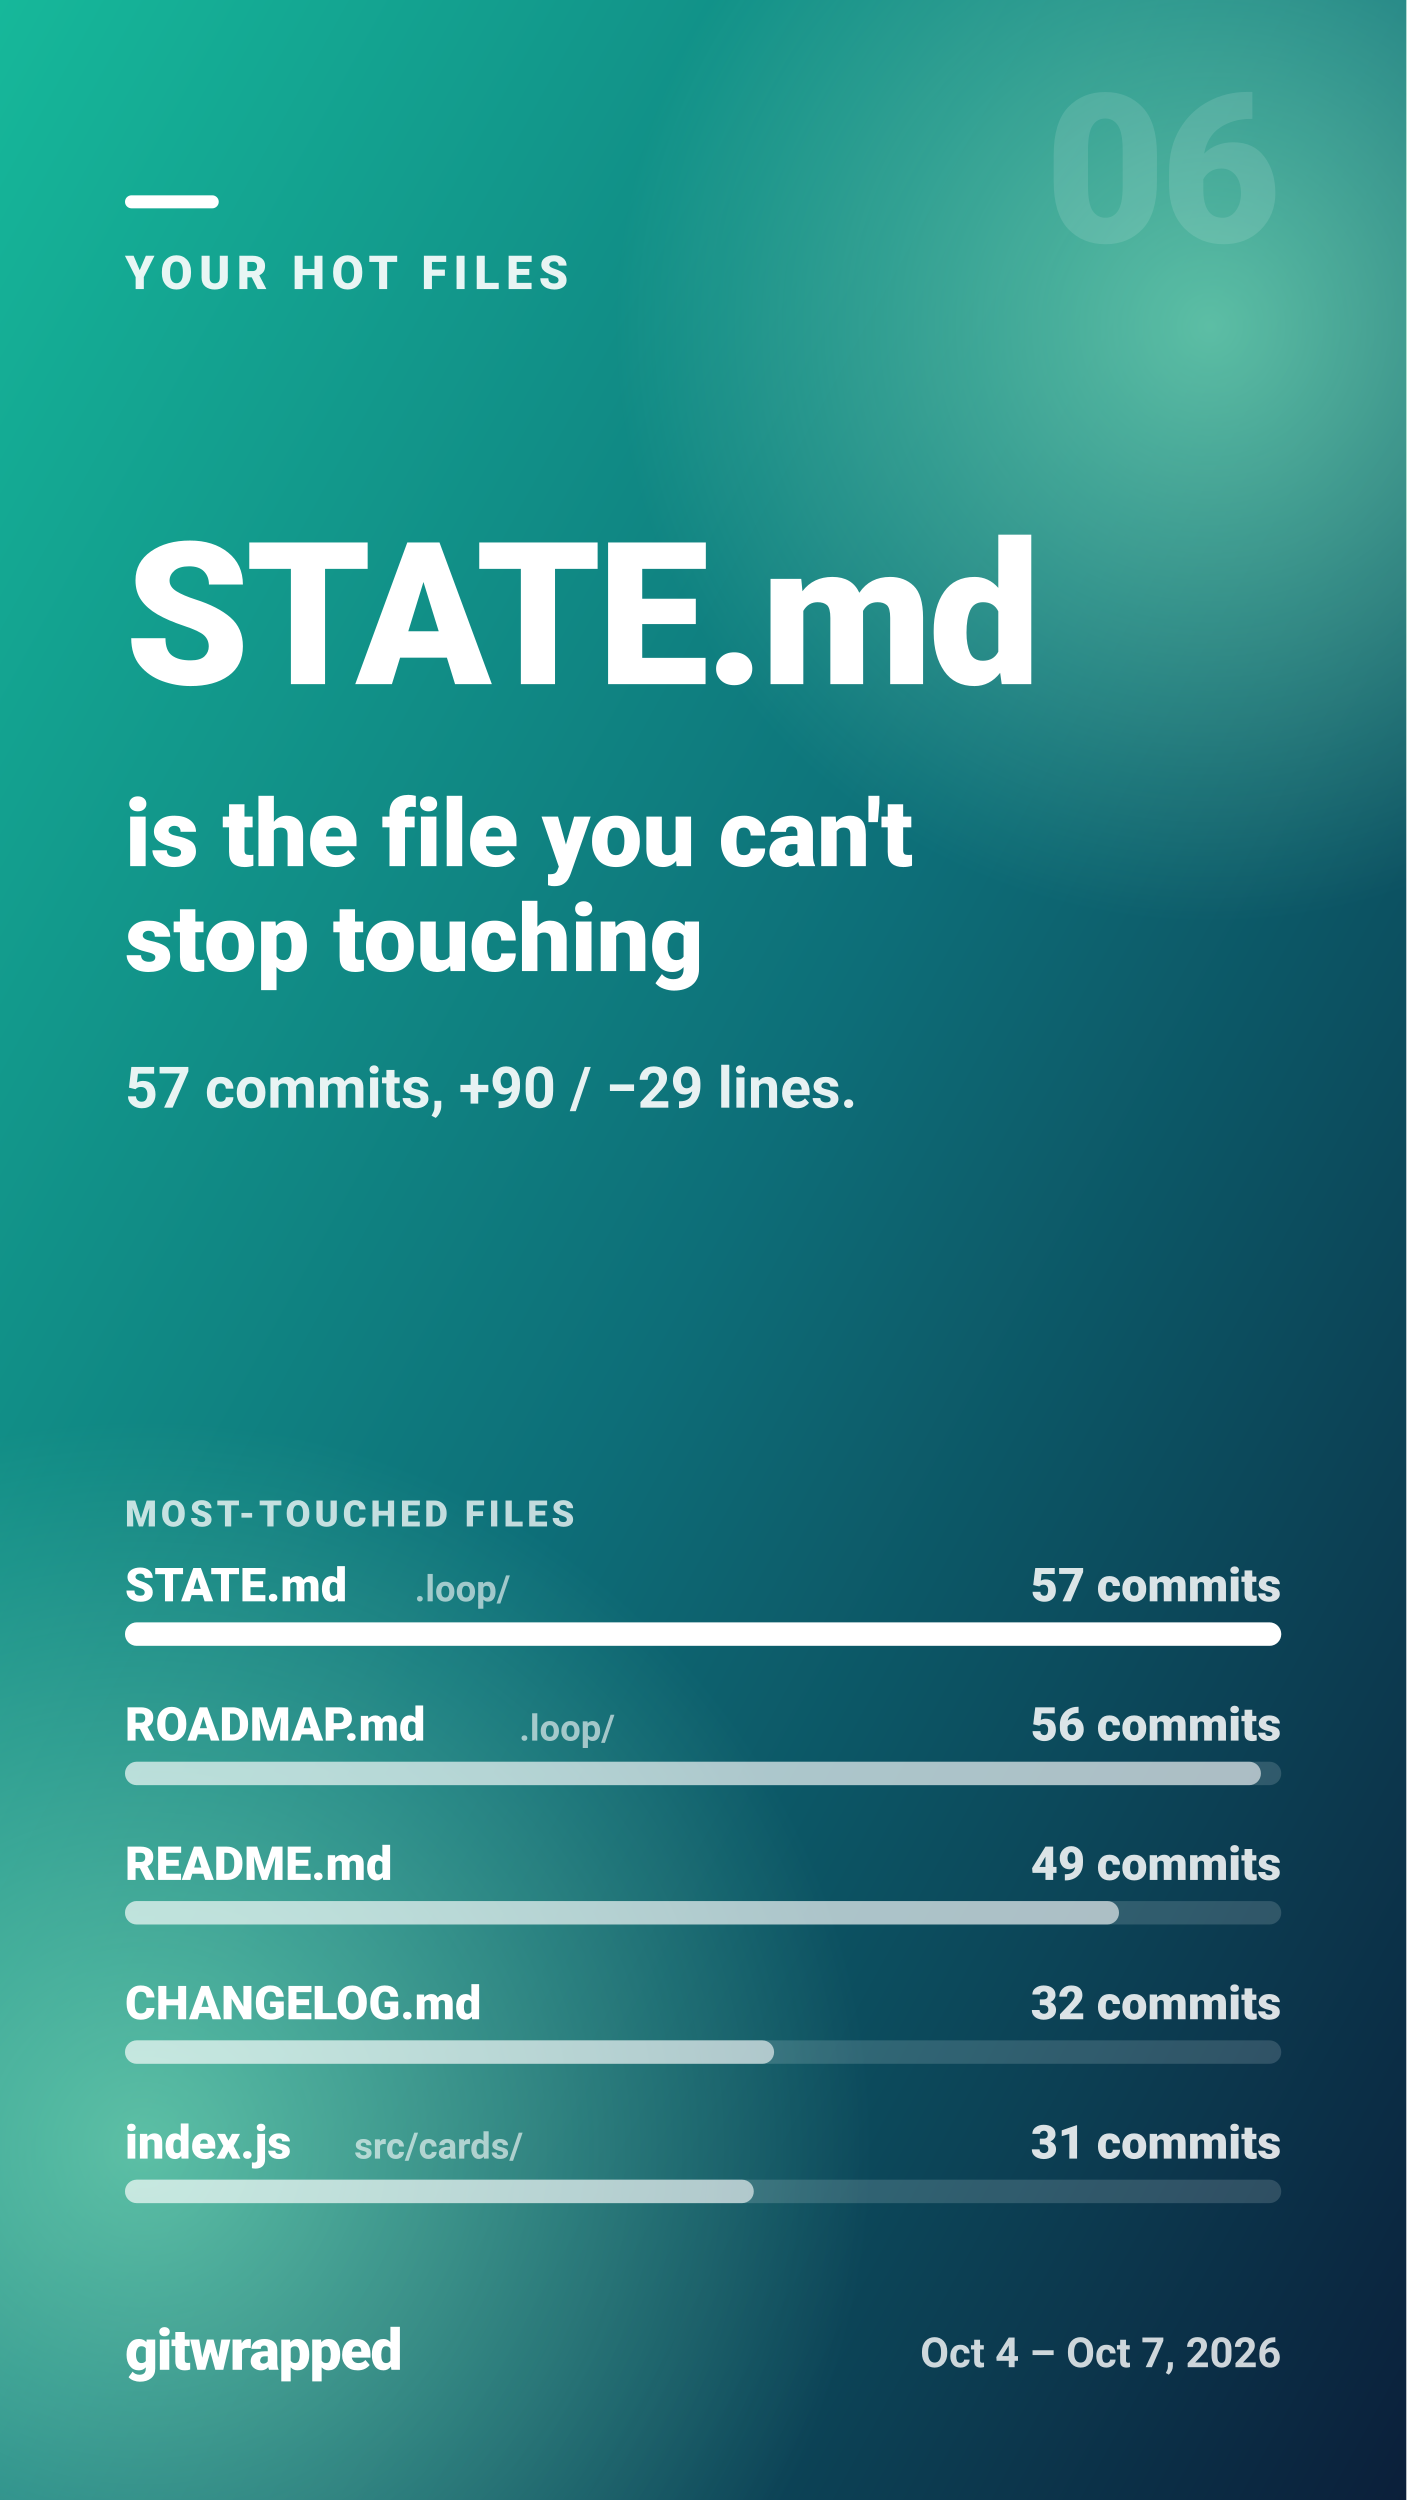
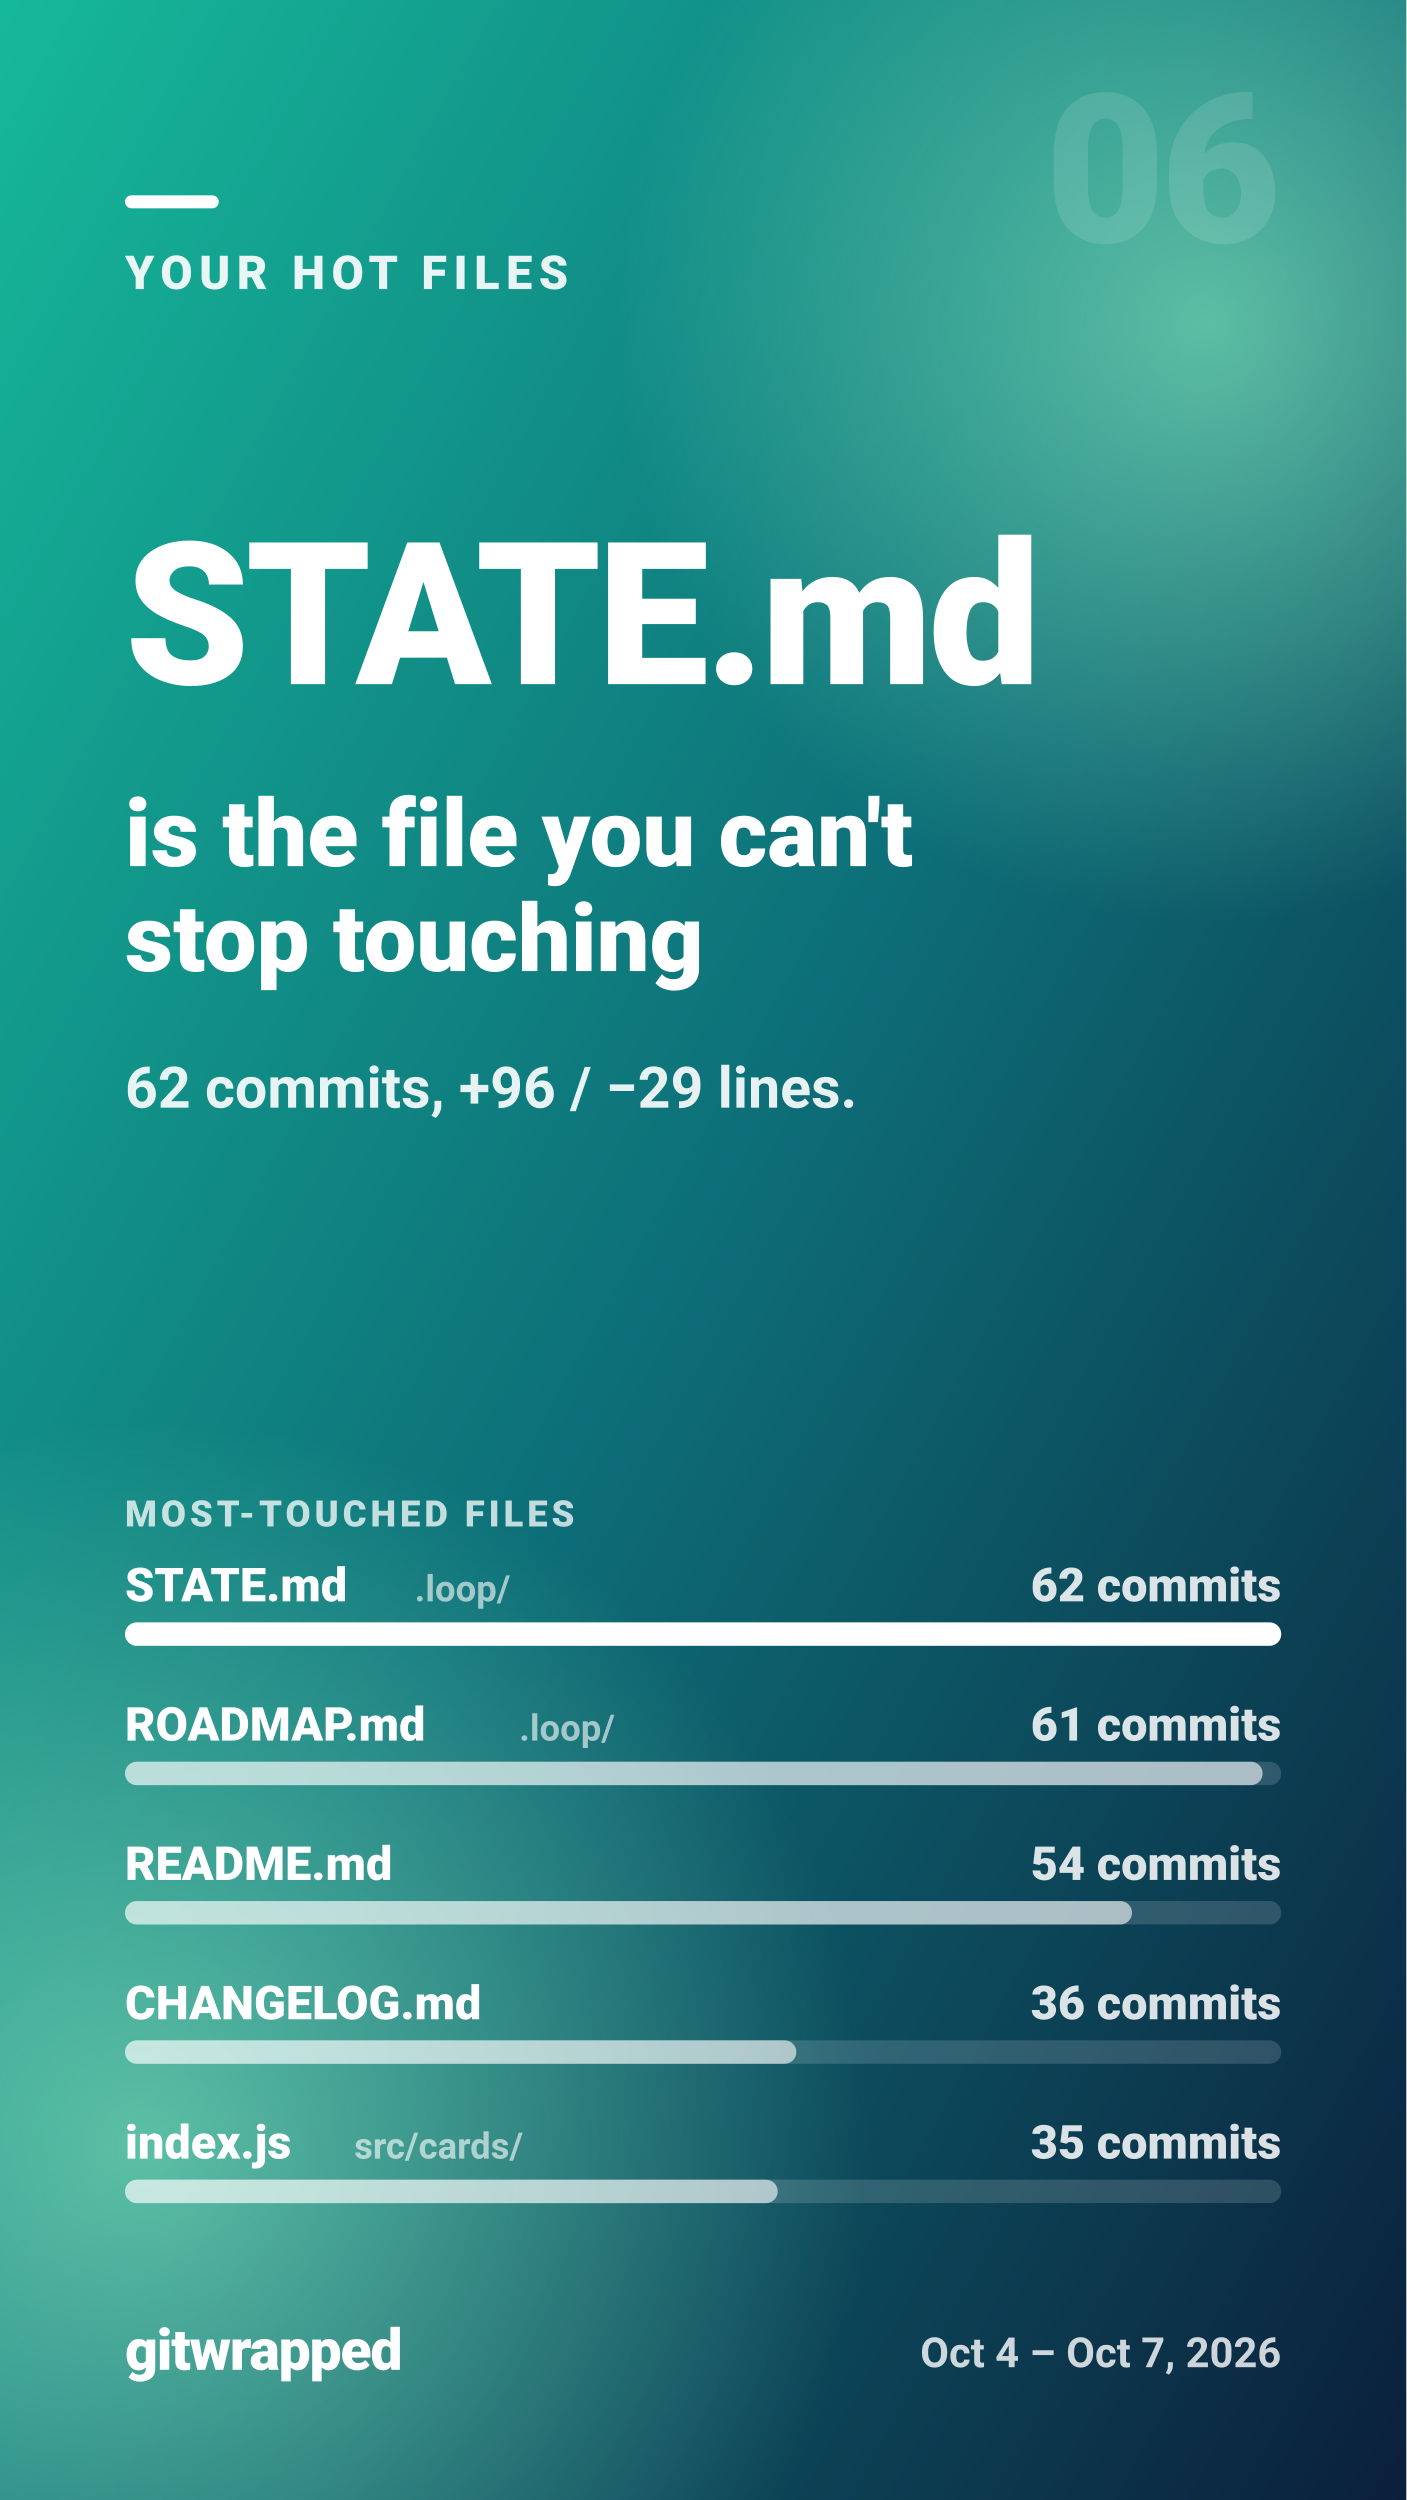
<svg xmlns="http://www.w3.org/2000/svg" width="1080" height="1920" viewBox="0 0 1080 1920" role="img" aria-label="YOUR HOT FILES — STATE.md — is the file you can't stop touching">
  <defs>
    <linearGradient id="gw-hot-files-bg" x1="0" y1="0" x2="1" y2="1">
      <stop offset="0.00" stop-color="#16b89a" />
      <stop offset="0.50" stop-color="#0d6e78" />
      <stop offset="1.00" stop-color="#0b1f3a" />
    </linearGradient>
    <radialGradient id="gw-hot-files-glow">
      <stop offset="0" stop-color="#9dffc9" stop-opacity="0.55" />
      <stop offset="1" stop-color="#9dffc9" stop-opacity="0" />
    </radialGradient>
  </defs>
  <rect width="1080" height="1920" fill="url(#gw-hot-files-bg)" />
  <circle cx="930" cy="250" r="460" fill="url(#gw-hot-files-glow)" />
  <circle cx="110" cy="1650" r="560" fill="url(#gw-hot-files-glow)" />
  <g fill="#ffffff" font-family="system-ui, -apple-system, 'Segoe UI', Roboto, Helvetica, Arial, sans-serif">
    <text x="984" y="186" font-size="160" font-weight="900" fill-opacity="0.12" text-anchor="end" letter-spacing="-4">06</text>
    <rect x="96" y="150" width="72" height="10" rx="5" fill="#ffffff" />
    <text x="96" y="222" font-size="36" font-weight="800" fill-opacity="0.9" letter-spacing="5">YOUR HOT FILES</text>
    <text x="96" y="525.4" font-size="153" font-weight="900" letter-spacing="-3.1">STATE.md</text>
    <text x="96" y="665.2" font-size="72" font-weight="800">is the file you can't</text>
    <text x="96" y="745.8" font-size="72" font-weight="800">stop touching</text>
-     <text x="96" y="850.7" font-size="44" font-weight="600" fill-opacity="0.9">57 commits, +90 / −29 lines.</text>
+     <text x="96" y="850.7" font-size="44" font-weight="600" fill-opacity="0.9">62 commits, +96 / −29 lines.</text>
    <text x="96" y="1172.3" font-size="28" font-weight="800" fill-opacity="0.75" letter-spacing="3">MOST-TOUCHED FILES</text>
    <g>
      <text x="96" y="1229.8" font-size="36" font-weight="800">STATE.md</text>
      <text x="318.5" y="1229.8" font-size="28" font-weight="600" fill-opacity="0.6">.loop/</text>
-       <text x="984" y="1229.8" font-size="36" font-weight="800" fill-opacity="0.85" text-anchor="end">57 commits</text>
+       <text x="984" y="1229.8" font-size="36" font-weight="800" fill-opacity="0.85" text-anchor="end">62 commits</text>
      <rect x="96" y="1246" width="888" height="18" rx="9" fill-opacity="0.15" />
      <rect x="96" y="1246" width="888" height="18" rx="9" />
    </g>
    <g>
      <text x="96" y="1336.8" font-size="36" font-weight="800">ROADMAP.md</text>
      <text x="398.8" y="1336.8" font-size="28" font-weight="600" fill-opacity="0.6">.loop/</text>
-       <text x="984" y="1336.8" font-size="36" font-weight="800" fill-opacity="0.85" text-anchor="end">56 commits</text>
+       <text x="984" y="1336.8" font-size="36" font-weight="800" fill-opacity="0.85" text-anchor="end">61 commits</text>
      <rect x="96" y="1353" width="888" height="18" rx="9" fill-opacity="0.15" />
-       <rect x="96" y="1353" width="872.4" height="18" rx="9" fill-opacity="0.6" />
+       <rect x="96" y="1353" width="873.7" height="18" rx="9" fill-opacity="0.6" />
    </g>
    <g>
      <text x="96" y="1443.8" font-size="36" font-weight="800">README.md</text>
-       <text x="984" y="1443.8" font-size="36" font-weight="800" fill-opacity="0.85" text-anchor="end">49 commits</text>
+       <text x="984" y="1443.8" font-size="36" font-weight="800" fill-opacity="0.85" text-anchor="end">54 commits</text>
      <rect x="96" y="1460" width="888" height="18" rx="9" fill-opacity="0.15" />
-       <rect x="96" y="1460" width="763.4" height="18" rx="9" fill-opacity="0.6" />
+       <rect x="96" y="1460" width="773.4" height="18" rx="9" fill-opacity="0.6" />
    </g>
    <g>
      <text x="96" y="1550.8" font-size="36" font-weight="800">CHANGELOG.md</text>
-       <text x="984" y="1550.8" font-size="36" font-weight="800" fill-opacity="0.85" text-anchor="end">32 commits</text>
+       <text x="984" y="1550.8" font-size="36" font-weight="800" fill-opacity="0.85" text-anchor="end">36 commits</text>
      <rect x="96" y="1567" width="888" height="18" rx="9" fill-opacity="0.15" />
-       <rect x="96" y="1567" width="498.5" height="18" rx="9" fill-opacity="0.6" />
+       <rect x="96" y="1567" width="515.6" height="18" rx="9" fill-opacity="0.6" />
    </g>
    <g>
      <text x="96" y="1657.8" font-size="36" font-weight="800">index.js</text>
      <text x="272" y="1657.8" font-size="28" font-weight="600" fill-opacity="0.6">src/cards/</text>
-       <text x="984" y="1657.8" font-size="36" font-weight="800" fill-opacity="0.85" text-anchor="end">31 commits</text>
+       <text x="984" y="1657.8" font-size="36" font-weight="800" fill-opacity="0.85" text-anchor="end">35 commits</text>
      <rect x="96" y="1674" width="888" height="18" rx="9" fill-opacity="0.15" />
-       <rect x="96" y="1674" width="482.9" height="18" rx="9" fill-opacity="0.6" />
+       <rect x="96" y="1674" width="501.3" height="18" rx="9" fill-opacity="0.6" />
    </g>
    <text x="96" y="1820" font-size="44" font-weight="900" letter-spacing="-1">gitwrapped</text>
    <text x="984" y="1818" font-size="32" font-weight="600" fill-opacity="0.8" text-anchor="end">Oct 4 – Oct 7, 2026</text>
  </g>
</svg>
